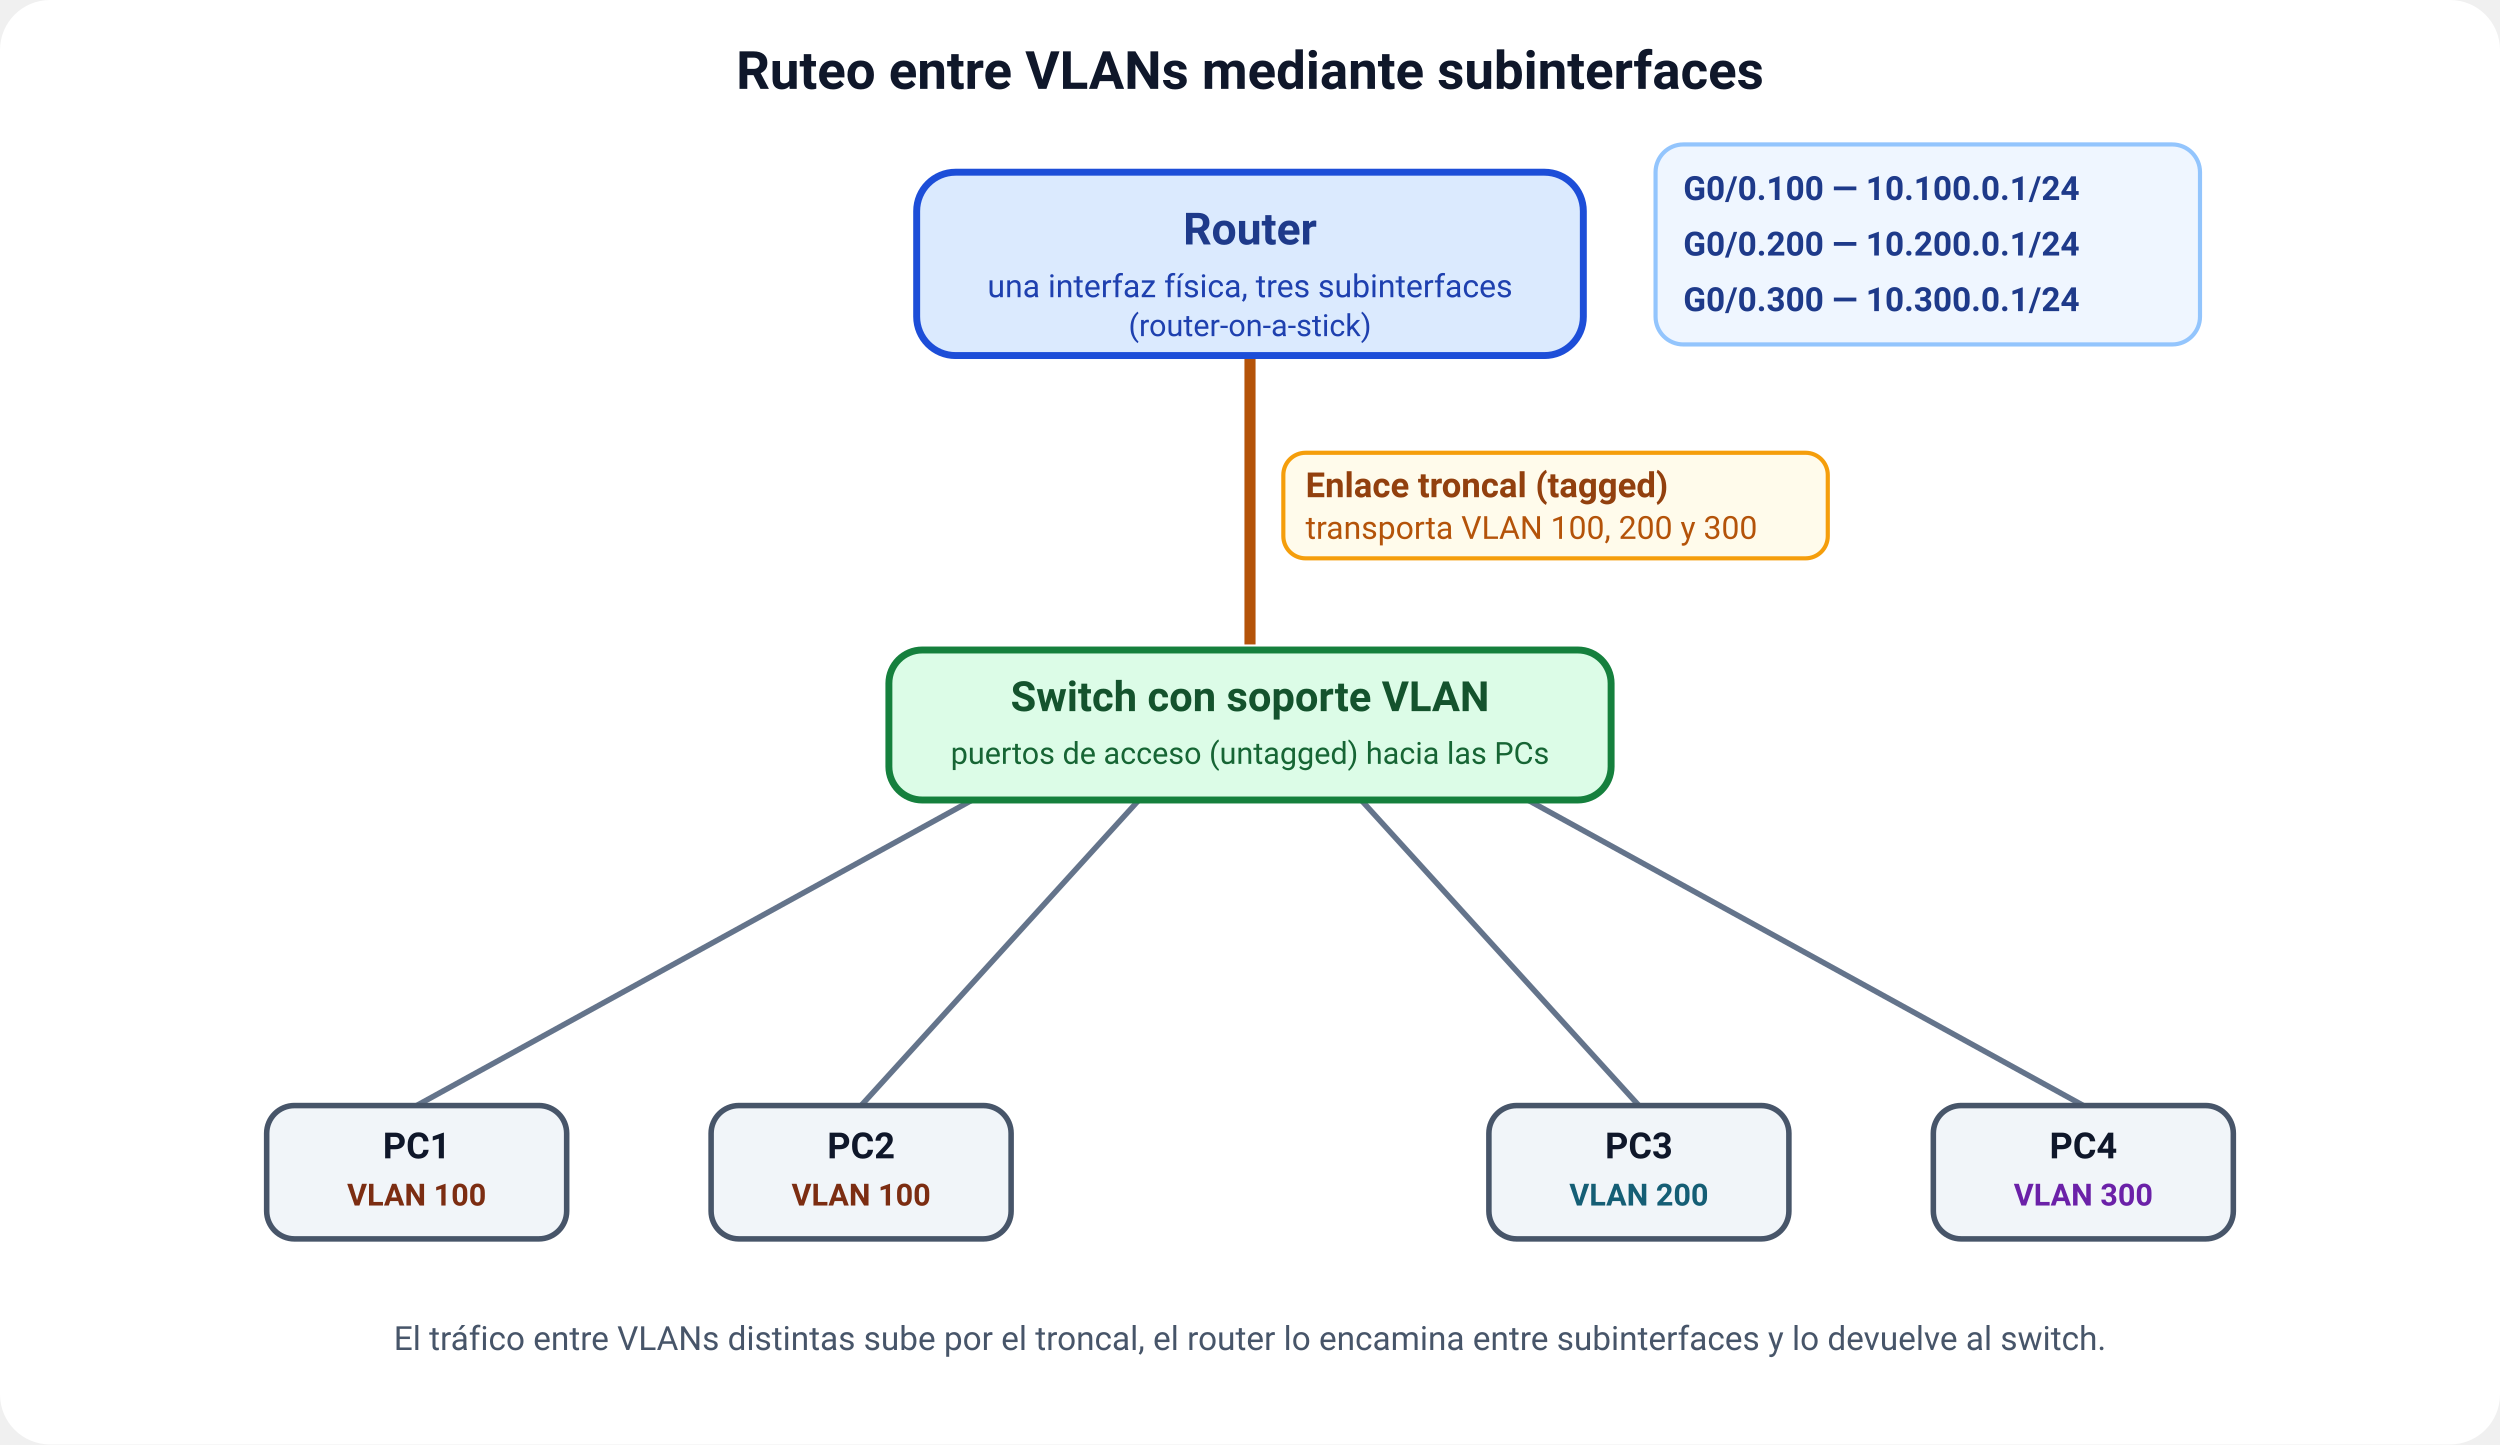
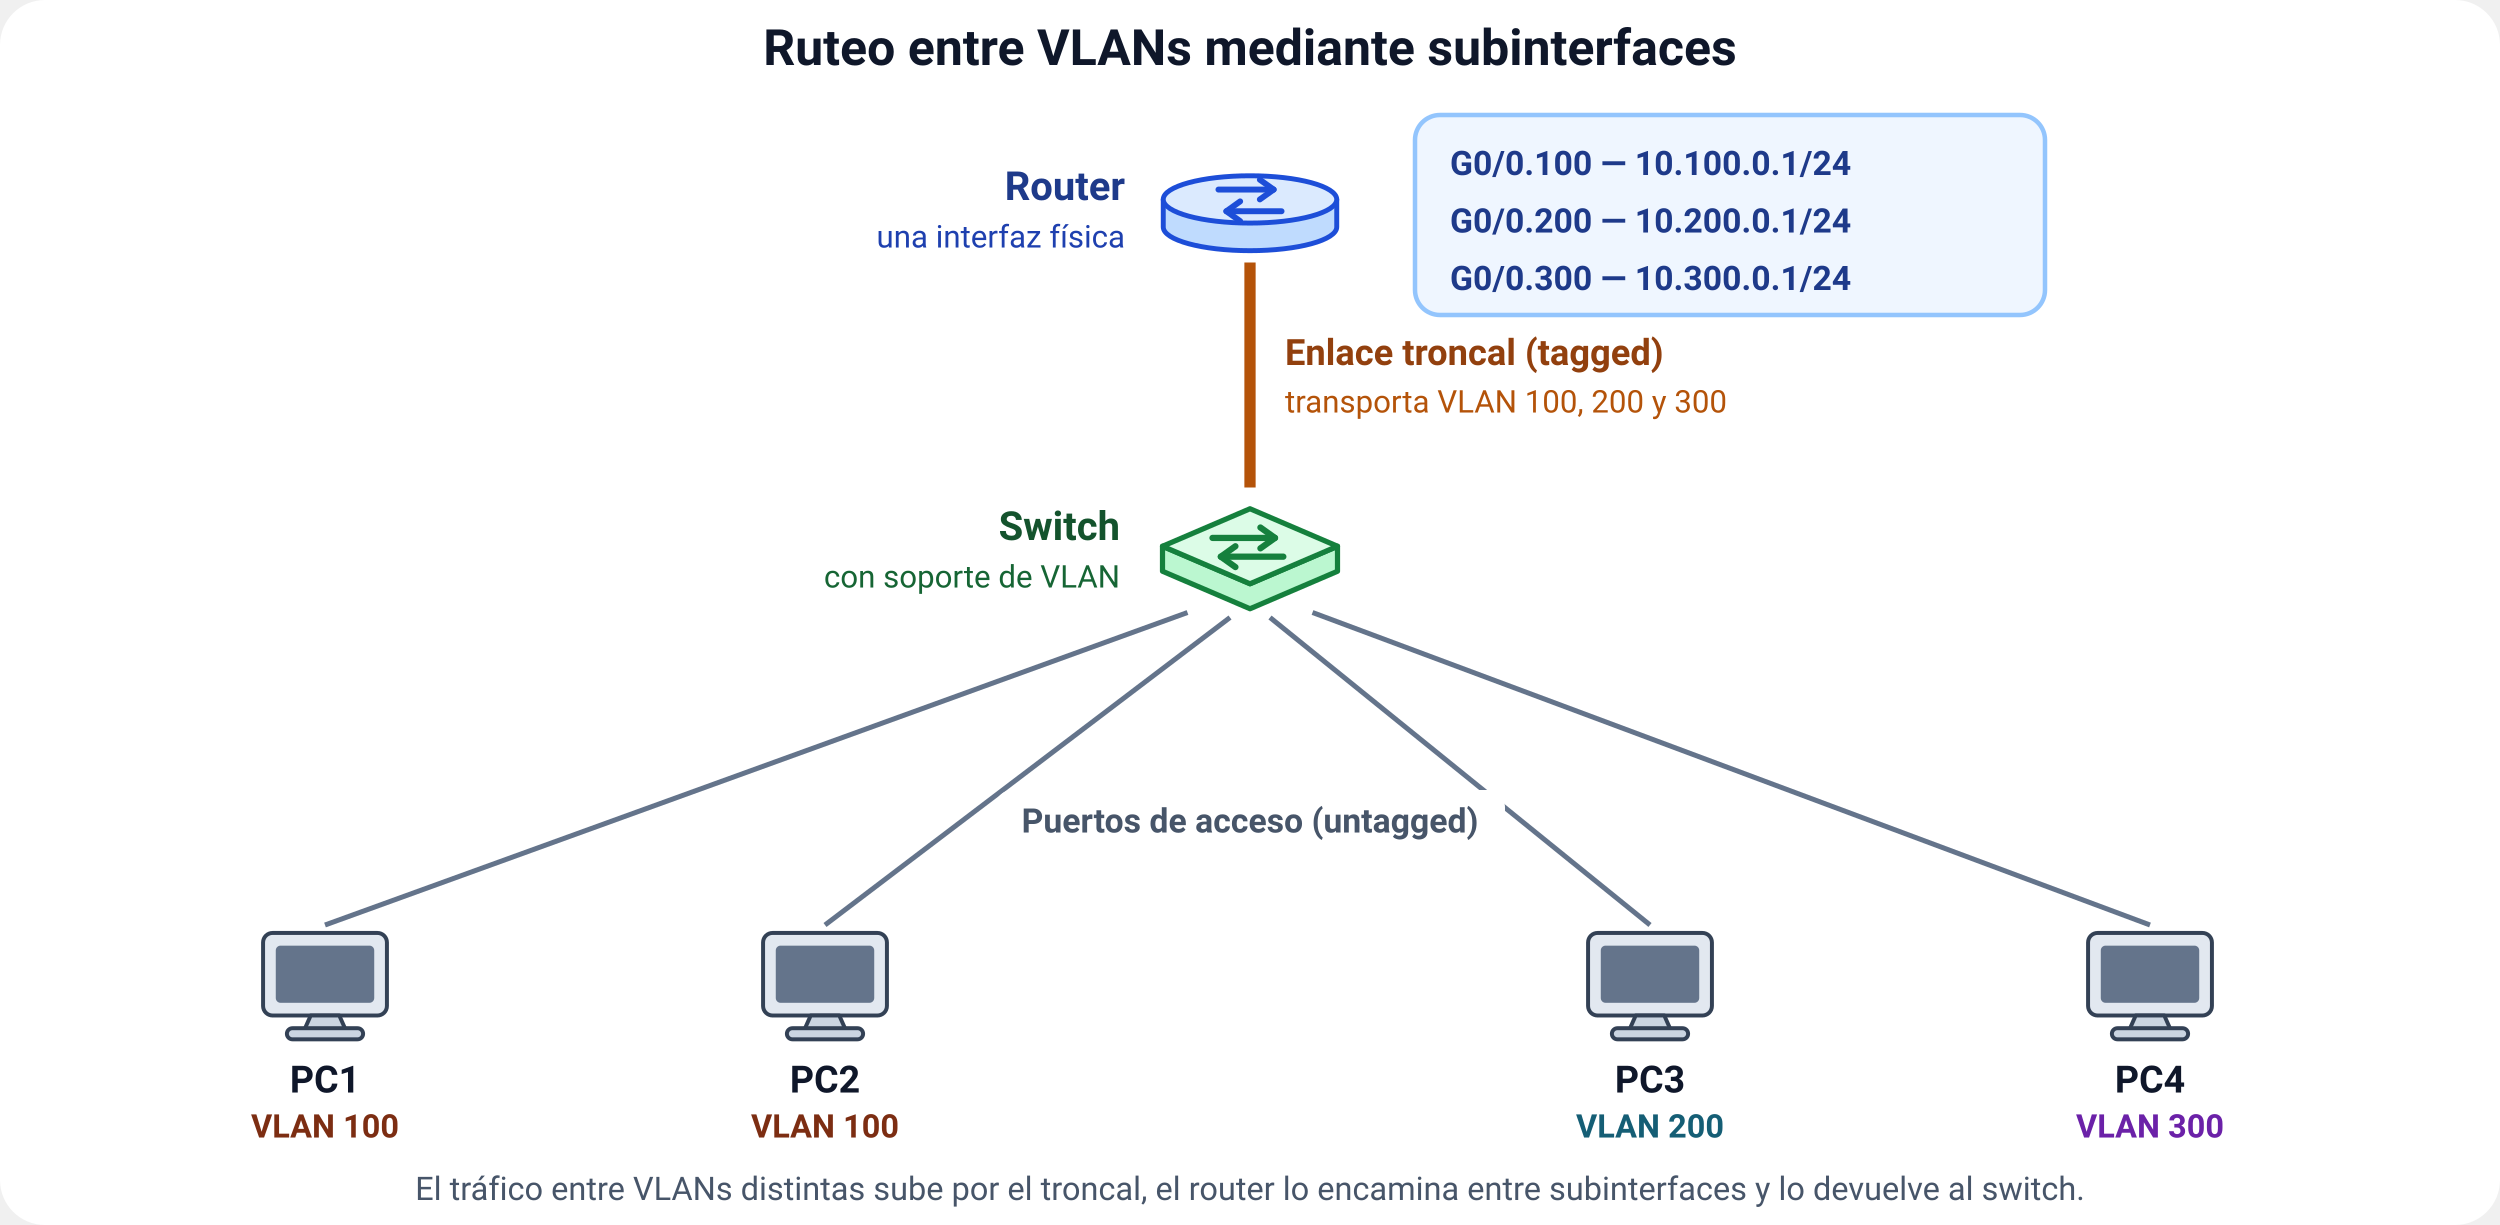
- <svg xmlns="http://www.w3.org/2000/svg" viewBox="0 0 900 520" width="900" height="520" font-family="ui-sans-serif, system-ui, -apple-system, 'Segoe UI', Roboto, sans-serif">
-   <rect x="0" y="0" width="900" height="520" rx="18" fill="#ffffff" />
-   <text x="450" y="32" text-anchor="middle" font-size="19" font-weight="700" fill="#0f172a">Ruteo entre VLANs mediante subinterfaces</text>
-   <line x1="450" y1="128" x2="450" y2="232" stroke="#b45309" stroke-width="4" />
-   <rect x="462" y="163" width="196" height="38" rx="8" fill="#fffbeb" stroke="#f59e0b" stroke-width="1.5" />
-   <text x="470" y="179" font-size="12.5" font-weight="700" fill="#92400e">Enlace troncal (tagged)</text>
-   <text x="470" y="194" font-size="11.5" fill="#b45309">transporta VLAN 100, 200 y 300</text>
+ <svg xmlns="http://www.w3.org/2000/svg" viewBox="0 0 1000 490" width="1000" height="490" font-family="ui-sans-serif, system-ui, -apple-system, 'Segoe UI', Roboto, sans-serif">
+   <defs>
+     <symbol id="rt" viewBox="0 0 96 52">
+       <path d="M4 20 v14 a44 12 0 0 0 88 0 V20 Z" fill="#bfdbfe" stroke="#1d4ed8" stroke-width="2.5" stroke-linejoin="round" />
+       <ellipse cx="48" cy="20" rx="44" ry="12" fill="#dbeafe" stroke="#1d4ed8" stroke-width="2.5" />
+       <g stroke="#1d4ed8" stroke-width="3" fill="none" stroke-linecap="round" stroke-linejoin="round">
+         <path d="M32 15 H60" />
+         <path d="M53 10 L60 15 L53 20" />
+         <path d="M64 26 H36" />
+         <path d="M43 21 L36 26 L43 31" />
+       </g>
+     </symbol>
+     <symbol id="sw" viewBox="0 0 96 62">
+       <path d="M6 28 L48 46 L90 28 L90 40 L48 58 L6 40 Z" fill="#bbf7d0" stroke="#15803d" stroke-width="2.5" stroke-linejoin="round" />
+       <path d="M48 10 L90 28 L48 46 L6 28 Z" fill="#dcfce7" stroke="#15803d" stroke-width="2.5" stroke-linejoin="round" />
+       <g stroke="#15803d" stroke-width="3" fill="none" stroke-linecap="round" stroke-linejoin="round">
+         <path d="M30 24 H60" />
+         <path d="M53 19 L60 24 L53 29" />
+         <path d="M64 33 H34" />
+         <path d="M41 28 L34 33 L41 38" />
+       </g>
+     </symbol>
+     <symbol id="pc" viewBox="0 0 88 74">
+       <rect x="5" y="5" width="78" height="52" rx="6" fill="#e2e8f0" stroke="#334155" stroke-width="2.5" />
+       <rect x="13" y="13" width="62" height="36" rx="3" fill="#64748b" />
+       <path d="M35 57 h18 l4 9 h-26 z" fill="#cbd5e1" stroke="#334155" stroke-width="2.5" stroke-linejoin="round" />
+       <rect x="20" y="65" width="48" height="7" rx="3.5" fill="#cbd5e1" stroke="#334155" stroke-width="2.5" />
+     </symbol>
+   </defs>
+   <rect x="0" y="0" width="1000" height="490" rx="18" fill="#ffffff" />
+   <text x="500" y="26" text-anchor="middle" font-size="20" font-weight="700" fill="#0f172a">Ruteo entre VLANs mediante subinterfaces</text>
+   <line x1="500" y1="105" x2="500" y2="195" stroke="#b45309" stroke-width="4.5" />
  <g stroke="#64748b" stroke-width="2">
-     <line x1="350" y1="288" x2="150" y2="398" />
-     <line x1="410" y1="288" x2="310" y2="398" />
-     <line x1="490" y1="288" x2="590" y2="398" />
-     <line x1="550" y1="288" x2="750" y2="398" />
+     <line x1="475" y1="245" x2="130" y2="370" />
+     <line x1="492" y1="247" x2="330" y2="370" />
+     <line x1="508" y1="247" x2="660" y2="370" />
+     <line x1="525" y1="245" x2="860" y2="370" />
  </g>
-   <rect x="330" y="62" width="240" height="66" rx="14" fill="#dbeafe" stroke="#1d4ed8" stroke-width="2.5" />
-   <text x="450" y="88" text-anchor="middle" font-size="16" font-weight="700" fill="#1e3a8a">Router</text>
-   <text x="450" y="107" text-anchor="middle" font-size="11.5" fill="#1e40af">una interfaz física, tres subinterfaces</text>
-   <text x="450" y="121" text-anchor="middle" font-size="11" fill="#1e40af">(router-on-a-stick)</text>
-   <g font-size="12" fill="#1e3a8a">
-     <rect x="596" y="52" width="196" height="72" rx="10" fill="#eff6ff" stroke="#93c5fd" stroke-width="1.5" />
-     <text x="606" y="72" font-weight="700">G0/0.100 — 10.100.0.1/24</text>
-     <text x="606" y="92" font-weight="700">G0/0.200 — 10.200.0.1/24</text>
-     <text x="606" y="112" font-weight="700">G0/0.300 — 10.300.0.1/24</text>
+   <use href="#rt" x="462" y="64" width="76" height="41" />
+   <text x="450" y="80" text-anchor="end" font-size="16" font-weight="700" fill="#1e3a8a">Router</text>
+   <text x="450" y="99" text-anchor="end" font-size="12.5" fill="#1e40af">una interfaz física</text>
+   <rect x="566" y="46" width="252" height="80" rx="10" fill="#eff6ff" stroke="#93c5fd" stroke-width="1.8" />
+   <g font-size="13.5" font-weight="700" fill="#1e3a8a">
+     <text x="580" y="70">G0/0.100 — 10.100.0.1/24</text>
+     <text x="580" y="93">G0/0.200 — 10.200.0.1/24</text>
+     <text x="580" y="116">G0/0.300 — 10.300.0.1/24</text>
  </g>
-   <rect x="320" y="234" width="260" height="54" rx="12" fill="#dcfce7" stroke="#15803d" stroke-width="2.5" />
-   <text x="450" y="256" text-anchor="middle" font-size="15" font-weight="700" fill="#14532d">Switch con soporte VLAN</text>
-   <text x="450" y="275" text-anchor="middle" font-size="11" fill="#166534">puertos de acceso (untagged) hacia las PCs</text>
  <g>
-     <rect x="96" y="398" width="108" height="48" rx="10" fill="#f1f5f9" stroke="#475569" stroke-width="2" />
-     <text x="150" y="417" text-anchor="middle" font-size="13" font-weight="700" fill="#0f172a">PC1</text>
-     <text x="150" y="434" text-anchor="middle" font-size="11" font-weight="600" fill="#7c2d12">VLAN 100</text>
-     <rect x="256" y="398" width="108" height="48" rx="10" fill="#f1f5f9" stroke="#475569" stroke-width="2" />
-     <text x="310" y="417" text-anchor="middle" font-size="13" font-weight="700" fill="#0f172a">PC2</text>
-     <text x="310" y="434" text-anchor="middle" font-size="11" font-weight="600" fill="#7c2d12">VLAN 100</text>
-     <rect x="536" y="398" width="108" height="48" rx="10" fill="#f1f5f9" stroke="#475569" stroke-width="2" />
-     <text x="590" y="417" text-anchor="middle" font-size="13" font-weight="700" fill="#0f172a">PC3</text>
-     <text x="590" y="434" text-anchor="middle" font-size="11" font-weight="600" fill="#155e75">VLAN 200</text>
-     <rect x="696" y="398" width="108" height="48" rx="10" fill="#f1f5f9" stroke="#475569" stroke-width="2" />
-     <text x="750" y="417" text-anchor="middle" font-size="13" font-weight="700" fill="#0f172a">PC4</text>
-     <text x="750" y="434" text-anchor="middle" font-size="11" font-weight="600" fill="#6b21a8">VLAN 300</text>
+     <text x="514" y="146" font-size="14.5" font-weight="700" fill="#92400e">Enlace troncal (tagged)</text>
+     <text x="514" y="165" font-size="12.5" fill="#b45309">transporta VLAN 100, 200 y 300</text>
  </g>
-   <text x="450" y="486" text-anchor="middle" font-size="12" fill="#475569">El tráfico entre VLANs distintas sube por el troncal, el router lo encamina entre subinterfaces y lo devuelve al switch.</text>
+   <use href="#sw" x="460" y="195" width="80" height="52" />
+   <text x="448" y="216" text-anchor="end" font-size="16" font-weight="700" fill="#14532d">Switch</text>
+   <text x="448" y="235" text-anchor="end" font-size="12.5" fill="#166534">con soporte de VLAN</text>
+   <rect x="398" y="316" width="204" height="24" rx="7" fill="#ffffff" />
+   <text x="500" y="333" text-anchor="middle" font-size="13.5" font-weight="700" fill="#475569">Puertos de acceso (untagged)</text>
+   <use href="#pc" x="102" y="370" width="56" height="47" />
+   <use href="#pc" x="302" y="370" width="56" height="47" />
+   <use href="#pc" x="632" y="370" width="56" height="47" />
+   <use href="#pc" x="832" y="370" width="56" height="47" />
+   <g text-anchor="middle">
+     <text x="130" y="437" font-size="15" font-weight="700" fill="#0f172a">PC1</text>
+     <text x="130" y="455" font-size="13" font-weight="700" fill="#7c2d12">VLAN 100</text>
+     <text x="330" y="437" font-size="15" font-weight="700" fill="#0f172a">PC2</text>
+     <text x="330" y="455" font-size="13" font-weight="700" fill="#7c2d12">VLAN 100</text>
+     <text x="660" y="437" font-size="15" font-weight="700" fill="#0f172a">PC3</text>
+     <text x="660" y="455" font-size="13" font-weight="700" fill="#155e75">VLAN 200</text>
+     <text x="860" y="437" font-size="15" font-weight="700" fill="#0f172a">PC4</text>
+     <text x="860" y="455" font-size="13" font-weight="700" fill="#6b21a8">VLAN 300</text>
+   </g>
+   <text x="500" y="480" text-anchor="middle" font-size="13" fill="#475569">El tráfico entre VLANs distintas sube por el troncal, el router lo encamina entre subinterfaces y lo devuelve al switch.</text>
</svg>
